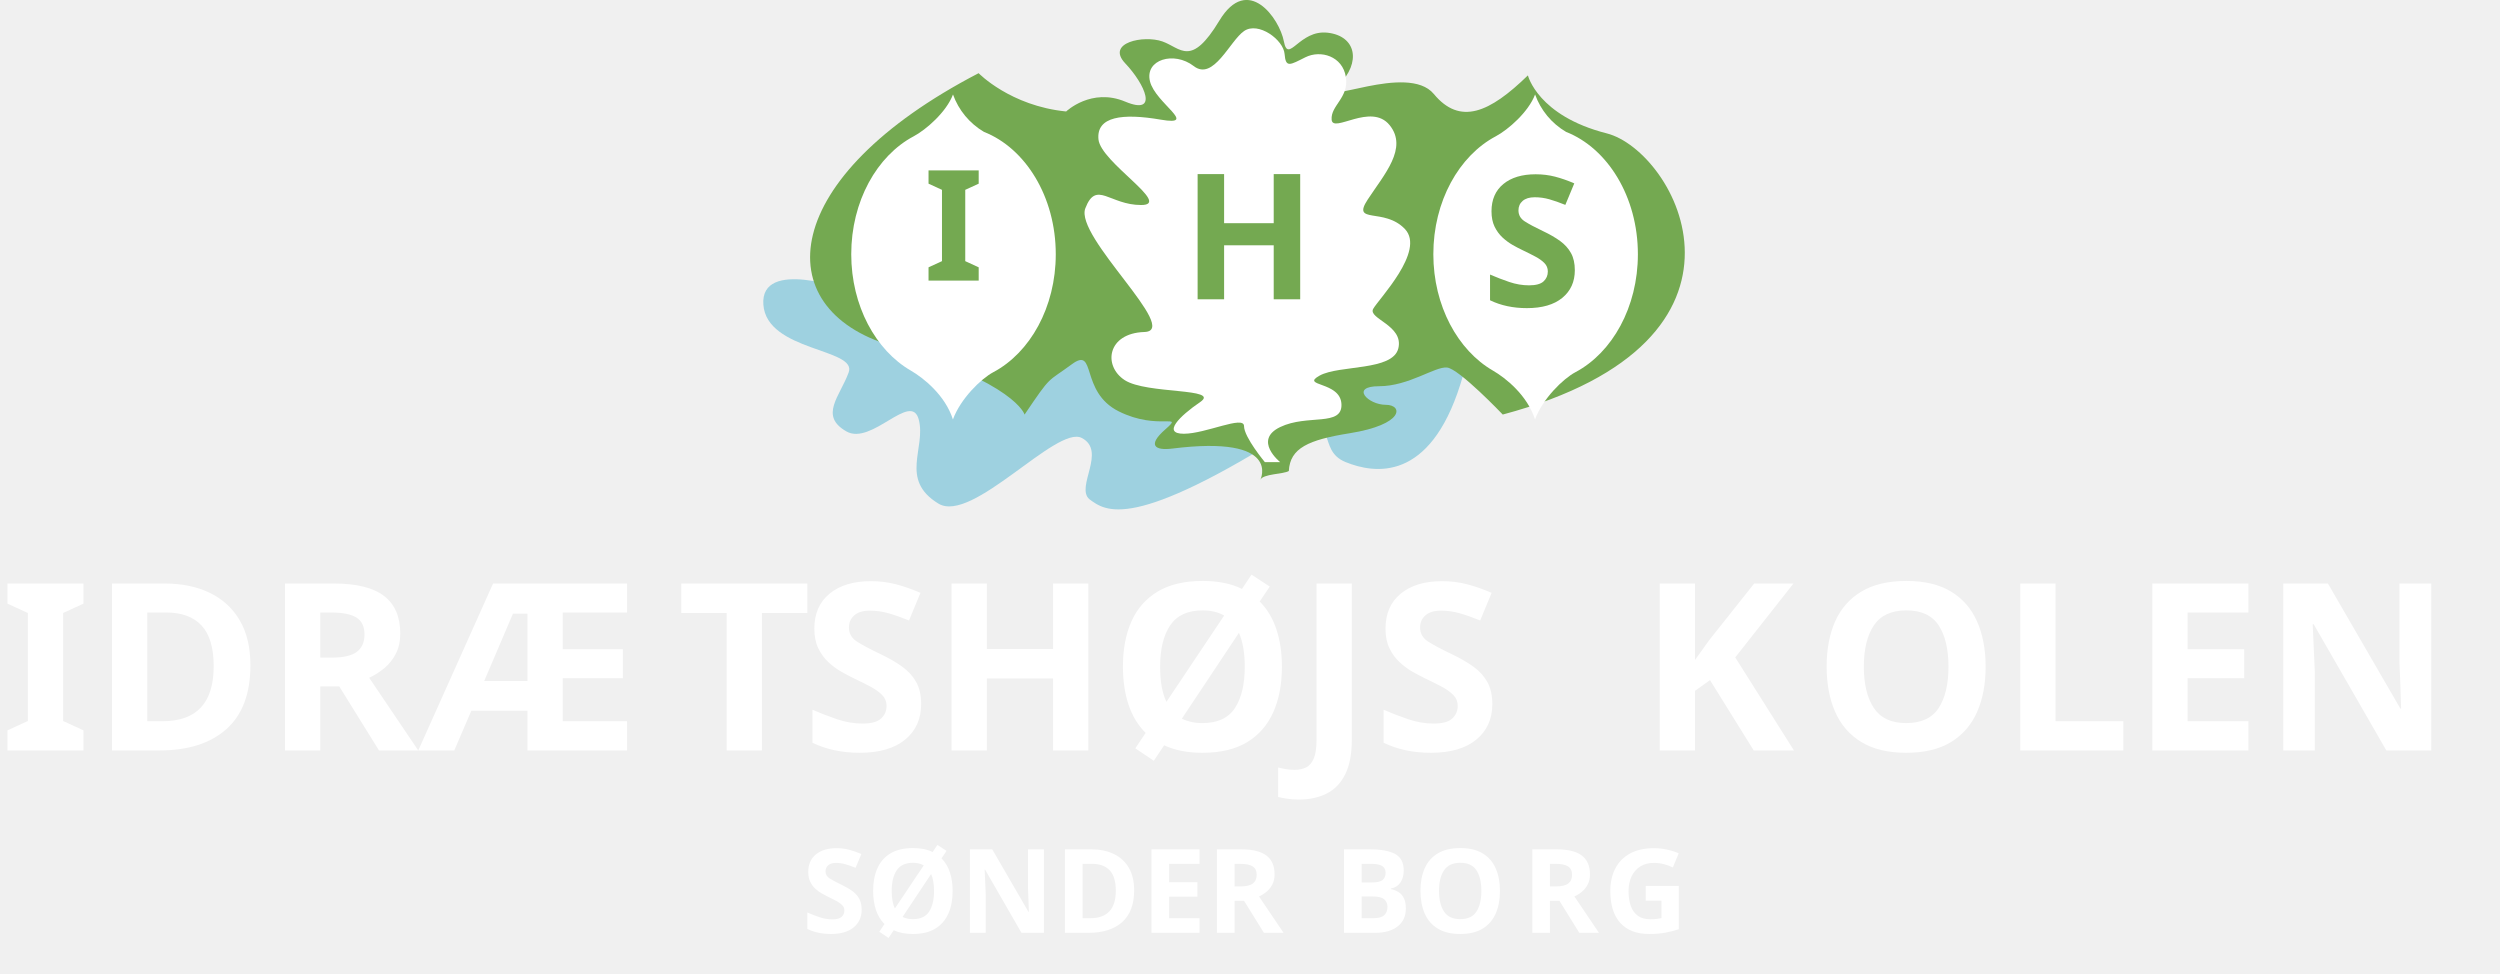
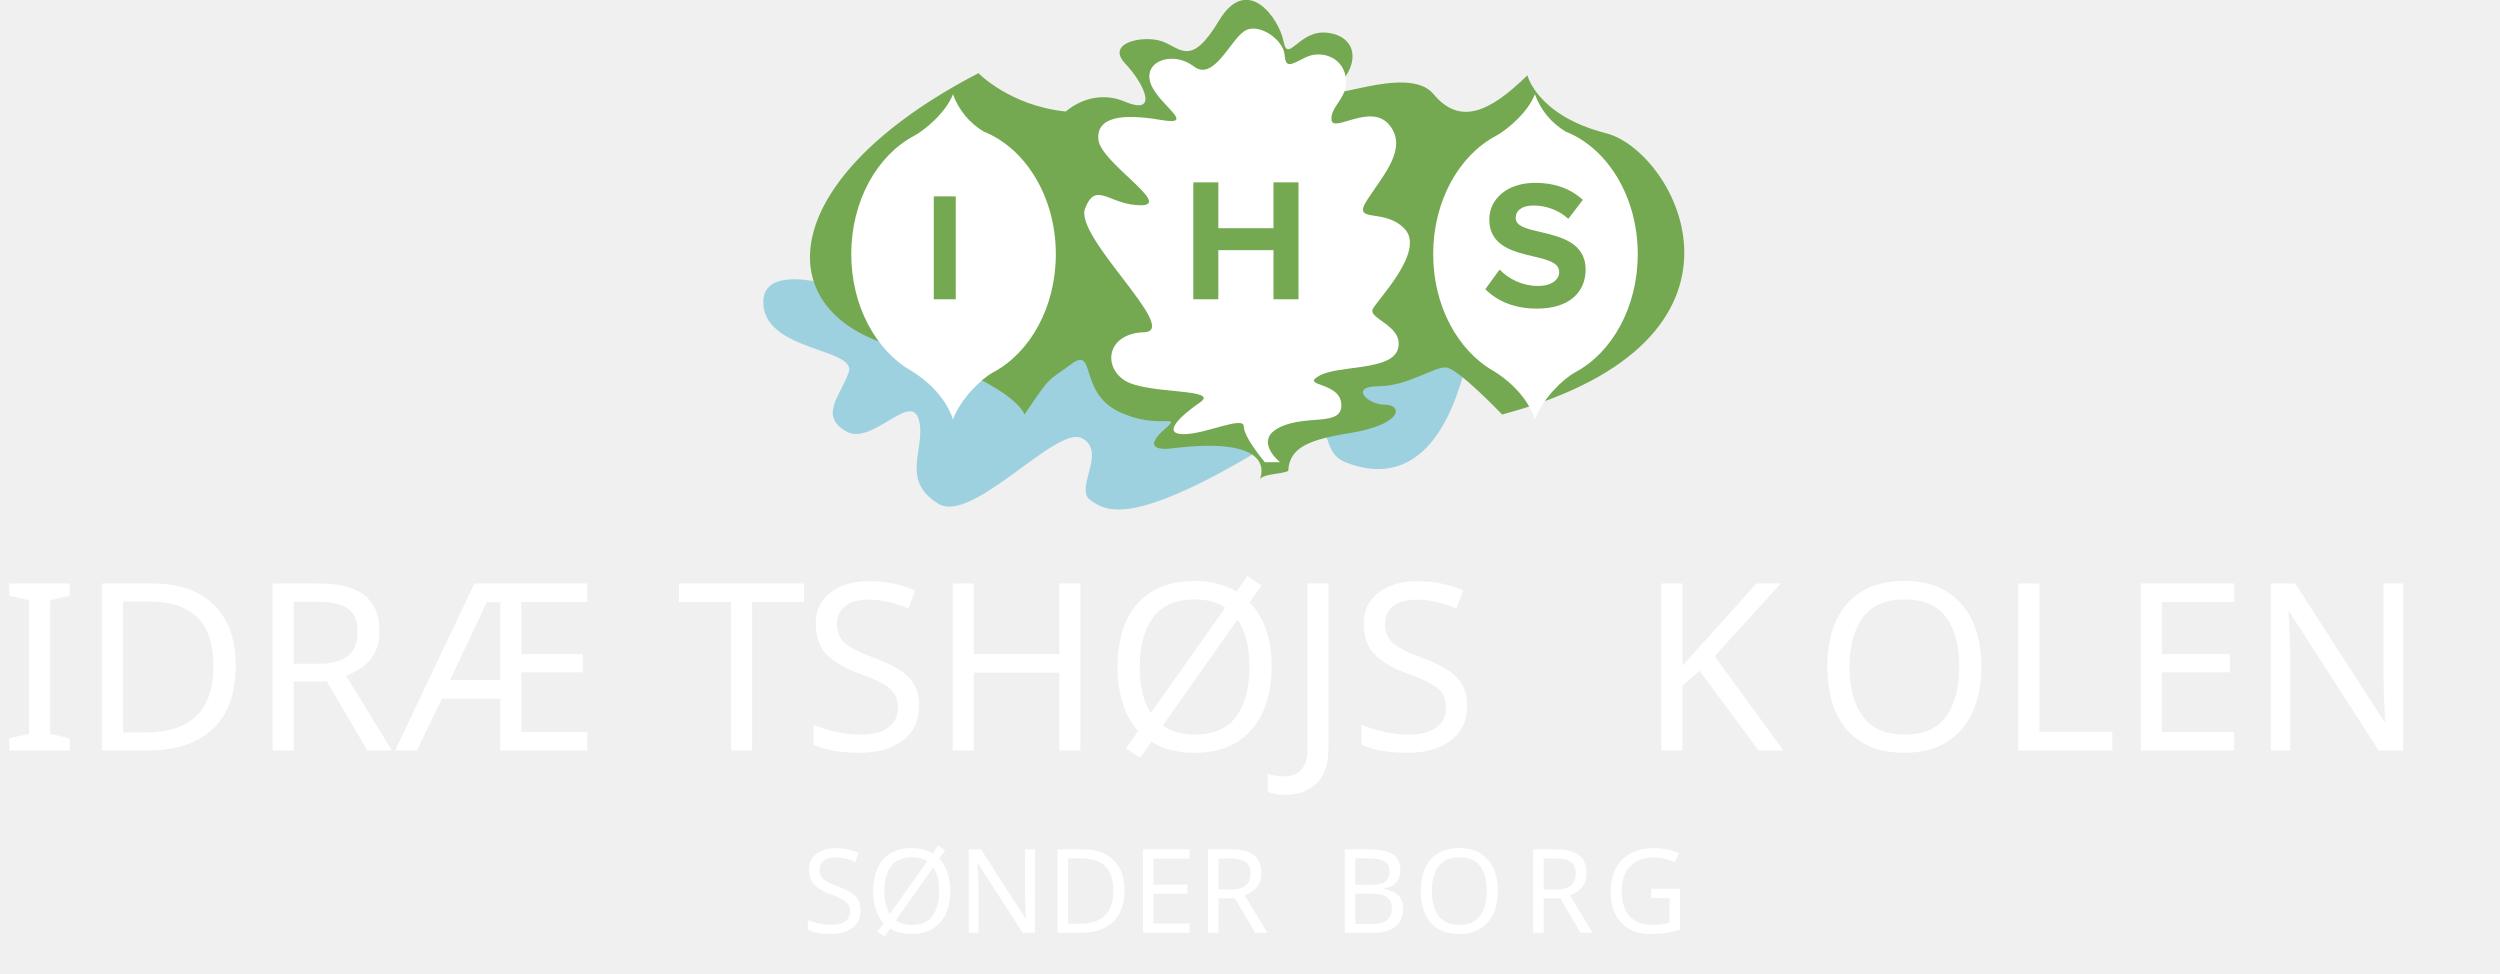
- <svg xmlns="http://www.w3.org/2000/svg" id="Layer_1" data-name="Layer 1" viewBox="0 0 1069.29 416.18">
-   <defs>
-     <style>
-       .cls-1, .cls-12, .cls-13, .cls-14, .cls-2, .cls-5 {
-         isolation: isolate;
-       }
- 
-       .cls-2 {
-         font-size: 100px;
-       }
- 
-       .cls-11, .cls-2, .cls-5 {
-         fill: #fff;
-       }
- 
-       .cls-2, .cls-5 {
-         font-family: Futura-Bold, Futura;
-       }
- 
-       .cls-12, .cls-13, .cls-14, .cls-2, .cls-5 {
-         font-weight: 700;
-       }
- 
-       .cls-3 {
-         letter-spacing: 0em;
-       }
- 
-       .cls-4 {
-         letter-spacing: -0.05em;
-       }
- 
-       .cls-5 {
-         font-size: 50px;
-       }
- 
-       .cls-6 {
-         letter-spacing: -0.01em;
-       }
- 
-       .cls-7 {
-         letter-spacing: 0em;
-       }
- 
-       .cls-8 {
-         letter-spacing: -0.01em;
-       }
- 
-       .cls-9 {
-         fill: #9ed1e0;
-       }
- 
-       .cls-10, .cls-12, .cls-13, .cls-14 {
-         fill: #74a951;
-       }
- 
-       .cls-12 {
-         font-size: 66px;
-       }
- 
-       .cls-12, .cls-13, .cls-14 {
-         font-family: ProximaNova-Bold, Proxima Nova;
-       }
- 
-       .cls-13 {
-         font-size: 75px;
-       }
- 
-       .cls-14 {
-         font-size: 78px;
-       }
-     </style>
-   </defs>
+ <svg xmlns="http://www.w3.org/2000/svg" version="1.1" id="Layer_1" x="0px" y="0px" viewBox="0 0 1069.3 416.2" style="enable-background:new 0 0 1069.3 416.2;" xml:space="preserve">
+   <style type="text/css">
+ 	.st0{fill:#FFFFFF;}
+ 	.st1{font-family:'Futura-Bold';}
+ 	.st2{font-size:100px;}
+ 	.st3{letter-spacing:-5;}
+ 	.st4{font-size:50px;}
+ 	.st5{fill:#9ED1E0;}
+ 	.st6{fill:#74A951;}
+ 	.st7{enable-background:new    ;}
+ </style>
  <g>
-     <g id="IDRÆTSHØJSKOLEN" class="cls-1">
-       <text class="cls-2" transform="translate(0 320.98)">IDRÆ<tspan class="cls-3" x="289.4" y="0">T</tspan>
-         <tspan x="342.9" y="0">SHØJS</tspan>
-         <tspan class="cls-4" x="700.89" y="0">K</tspan>
-         <tspan x="775.49" y="0">OLEN</tspan>
-       </text>
+     <g id="IDRÆTSHØJSKOLEN">
+       <text transform="matrix(1 0 0 1 0 320.98)" class="st0 st1 st2">IDRÆ</text>
+       <text transform="matrix(1 0 0 1 289.4 320.98)" class="st0 st1 st2">T</text>
+       <text transform="matrix(1 0 0 1 342.9 320.98)" class="st0 st1 st2">SHØJS</text>
+       <text transform="matrix(1 0 0 1 700.89 320.98)" class="st0 st1 st2 st3">K</text>
+       <text transform="matrix(1 0 0 1 775.49 320.98)" class="st0 st1 st2">OLEN</text>
    </g>
-     <g id="SØNDERBORG" class="cls-1">
-       <text class="cls-5" transform="translate(343 398.98)">SØNDER<tspan class="cls-6" x="227.35" y="0">B</tspan>
-         <tspan class="cls-7" x="261.65" y="0">O</tspan>
-         <tspan class="cls-8" x="307.9" y="0">R</tspan>
-         <tspan class="cls-7" x="342.85" y="0">G</tspan>
-       </text>
+     <g id="SØNDERBORG">
+       <text transform="matrix(1 0 0 1 343 398.98)" class="st0 st1 st4">SØNDER</text>
+       <text transform="matrix(1 0 0 1 570.35 398.98)" class="st0 st1 st4">B</text>
+       <text transform="matrix(1 0 0 1 604.65 398.98)" class="st0 st1 st4">O</text>
+       <text transform="matrix(1 0 0 1 650.9 398.98)" class="st0 st1 st4">R</text>
+       <text transform="matrix(1 0 0 1 685.85 398.98)" class="st0 st1 st4">G</text>
    </g>
-     <g id="logo">
-       <path id="Path_1" data-name="Path 1" class="cls-9" d="M363,124.18s-37.91-14-36.5,6.09,40.25,18.72,36.5,29-12.77,18.58-.93,25.28c10.76,6.08,27.61-17.32,30.88-5.15s-8.42,25.74,8.43,36c14.4,8.8,50.54-33.7,61.31-28.08s-2.81,21.06,3.27,26.21c7,5.15,18.25,14,88-30.42,19.18-5.61,8.89,9.36,21.52,14.51s36,8.42,49.14-33.23,8-75.81,8-75.81Z" />
-       <path id="Path_2" data-name="Path 2" class="cls-10" d="M438.23,177.32s-3.74-13.57-57.1-29.49S332.93,75.76,418.57,31.3c0,0,13.57,14,37.44,16.38,0,0,10.76-10.3,25.27-4.21s8.43-7.49,0-16.38,8-12.17,15.91-9.36S509.36,29,521.53,8.84s25.74-.94,27.61,8.89,6.55-5.15,18.72-3.74,14.51,12.63,4.68,22.46,29.49-9.83,40.72,3.74,23.87,8,40.25-7.95c0,0,4.21,17.31,33.7,24.8s74.41,88.45-44.46,120.27c0,0-18.72-19.65-23.87-20.12s-16.38,8-29,8-4.68,7.95,2.81,7.95,8,8.43-15.44,12.17c-17.55,2.81-25.51,6.32-26,16.15-2.34,1.4-11,1.17-12.17,3.74,0,0,9.51-19.24-37.67-13.34-7.49.94-10.76-1.4-3-8.19,8.33-7.32-3,.7-19.89-7.72s-9.36-28.08-20.13-20.12S449.93,160,438.23,177.32Z" />
-       <path id="Path_3" data-name="Path 3" class="cls-11" d="M451.57,108.74c0,22.68-11,42.12-26.73,50.46-5.23,2.78-14,11.31-17.26,20.21-3.28-10.3-12.48-17.7-18-20.9-15-8.66-25.49-27.68-25.49-49.77,0-22.68,11-42.12,26.72-50.45,5.24-2.77,14-10.39,16.8-17.88a30.48,30.48,0,0,0,13.25,16C438.63,63.4,451.57,84.18,451.57,108.74Z" />
-       <path id="Path_4" data-name="Path 4" class="cls-11" d="M700.55,108.74c0,22.68-11,42.12-26.73,50.46-5.23,2.78-14,11.32-17.27,20.21-3.27-10.3-12.47-17.7-18-20.9-15-8.66-25.49-27.69-25.49-49.77,0-22.68,11-42.12,26.72-50.45,5.24-2.78,14-10.39,16.8-17.88a30.42,30.42,0,0,0,13.25,16C687.61,63.4,700.55,84.18,700.55,108.74Z" />
-       <path id="Path_5" data-name="Path 5" class="cls-11" d="M541,197.66h6.55s-11.7-9.36,0-15,26.67,0,26.21-9.83-17.79-7.49-9.36-12.17,31.35-1.87,33.7-11.7-13.1-12.64-10.77-16.85,22.47-24.8,13.57-34.16S577.93,96.11,585,85.34s17.32-22,9.36-31.82-24.33,3.74-24.8-2.34,7.49-9.36,6.09-18.25-10.77-11.7-17.32-8.43-8.42,4.68-8.89-1.4-11.23-14-17.32-9.83-13.1,21.53-21.53,15-21.06-2.81-18.72,6.55S512.88,54,496.5,51.18s-27.61-1.4-26.67,8.43,31.82,28.08,18.25,28.08-19.19-10.77-23.87,1.4S505.4,141.5,489.48,142s-17.78,14.51-8.42,20.59,41.18,3.28,32.29,9.36-16.38,13.57-7,13.57,25.74-8,25.74-3.27S541,197.66,541,197.66Z" />
-       <g id="I" class="cls-1">
-         <text class="cls-12" transform="translate(395.04 120.01)">I</text>
+     <path id="Path_1" class="st5" d="M363,124.2c0,0-37.9-14-36.5,6.1s40.2,18.7,36.5,29s-12.8,18.6-0.9,25.3   c10.8,6.1,27.6-17.3,30.9-5.1s-8.4,25.7,8.4,36c14.4,8.8,50.5-33.7,61.3-28.1s-2.8,21.1,3.3,26.2c7,5.1,18.2,14,88-30.4   c19.2-5.6,8.9,9.4,21.5,14.5s36,8.4,49.1-33.2s8-75.8,8-75.8L363,124.2z" />
+     <path id="Path_2" class="st6" d="M438.2,177.3c0,0-3.7-13.6-57.1-29.5s-48.2-72.1,37.4-116.5c0,0,13.6,14,37.4,16.4   c0,0,10.8-10.3,25.3-4.2s8.4-7.5,0-16.4s8-12.2,15.9-9.4s12.2,11.3,24.3-8.9s25.7-0.9,27.6,8.9s6.5-5.1,18.7-3.7   s14.5,12.6,4.7,22.5s29.5-9.8,40.7,3.7s23.9,8,40.2-8c0,0,4.2,17.3,33.7,24.8s74.4,88.4-44.5,120.3c0,0-18.7-19.6-23.9-20.1   s-16.4,8-29,8s-4.7,7.9,2.8,7.9s8,8.4-15.4,12.2c-17.5,2.8-25.5,6.3-26,16.1c-2.3,1.4-11,1.2-12.2,3.7c0,0,9.5-19.2-37.7-13.3   c-7.5,0.9-10.8-1.4-3-8.2c8.3-7.3-3,0.7-19.9-7.7s-9.4-28.1-20.1-20.1S449.9,160,438.2,177.3z" />
+     <path id="Path_3" class="st0" d="M451.6,108.7c0,22.7-11,42.1-26.7,50.5c-5.2,2.8-14,11.3-17.3,20.2c-3.3-10.3-12.5-17.7-18-20.9   c-15-8.7-25.5-27.7-25.5-49.8c0-22.7,11-42.1,26.7-50.5c5.2-2.8,14-10.4,16.8-17.9c2.4,6.7,7.1,12.4,13.2,16   C438.6,63.4,451.6,84.2,451.6,108.7z" />
+     <path id="Path_4" class="st0" d="M700.5,108.7c0,22.7-11,42.1-26.7,50.5c-5.2,2.8-14,11.3-17.3,20.2c-3.3-10.3-12.5-17.7-18-20.9   c-15-8.7-25.5-27.7-25.5-49.8c0-22.7,11-42.1,26.7-50.5c5.2-2.8,14-10.4,16.8-17.9c2.4,6.7,7.1,12.4,13.2,16   C687.6,63.4,700.5,84.2,700.5,108.7z" />
+     <path id="Path_5" class="st0" d="M541,197.7h6.5c0,0-11.7-9.4,0-15s26.7,0,26.2-9.8s-17.8-7.5-9.4-12.2s31.3-1.9,33.7-11.7   s-13.1-12.6-10.8-16.9s22.5-24.8,13.6-34.2s-23-1.8-15.9-12.6s17.3-22,9.4-31.8s-24.3,3.7-24.8-2.3s7.5-9.4,6.1-18.2   s-10.8-11.7-17.3-8.4s-8.4,4.7-8.9-1.4s-11.2-14-17.3-9.8s-13.1,21.5-21.5,15s-21.1-2.8-18.7,6.5s21,19.2,4.6,16.4   s-27.6-1.4-26.7,8.4s31.8,28.1,18.2,28.1s-19.2-10.8-23.9,1.4s41.2,52.4,25.3,52.9s-17.8,14.5-8.4,20.6s41.2,3.3,32.3,9.4   s-16.4,13.6-7,13.6s25.7-8,25.7-3.3S541,197.7,541,197.7z" />
+     <g id="I">
+       <g class="st7">
+         <path class="st6" d="M399.4,84h9.4v44h-9.4V84z" />
      </g>
-       <g id="H" class="cls-1">
-         <text class="cls-13" transform="translate(505.49 128.01)">H</text>
+     </g>
+     <g id="H">
+       <g class="st7">
+         <path class="st6" d="M544.7,107h-23.6v21h-10.7V78h10.7v19.6h23.6V78h10.7v50h-10.7V107z" />
      </g>
-       <g id="S" class="cls-1">
-         <text class="cls-14" transform="translate(633.72 131.01)">S</text>
+     </g>
+     <g id="S">
+       <g class="st7">
+         <path class="st6" d="M641.4,115.3c3.7,3.8,9.4,7,16.5,7c6.1,0,9-2.9,9-5.9c0-3.9-4.5-5.2-10.5-6.6c-8.5-2-19.4-4.3-19.4-15.9     c0-8.7,7.5-15.7,19.7-15.7c8.3,0,15.1,2.5,20.3,7.3l-6.2,8.1c-4.2-3.9-9.8-5.7-14.9-5.7c-5,0-7.6,2.2-7.6,5.3     c0,3.5,4.4,4.6,10.4,6c8.6,2,19.5,4.5,19.5,16.1c0,9.5-6.8,16.7-20.8,16.7c-10,0-17.2-3.4-22.1-8.3L641.4,115.3z" />
      </g>
    </g>
  </g>
</svg>
